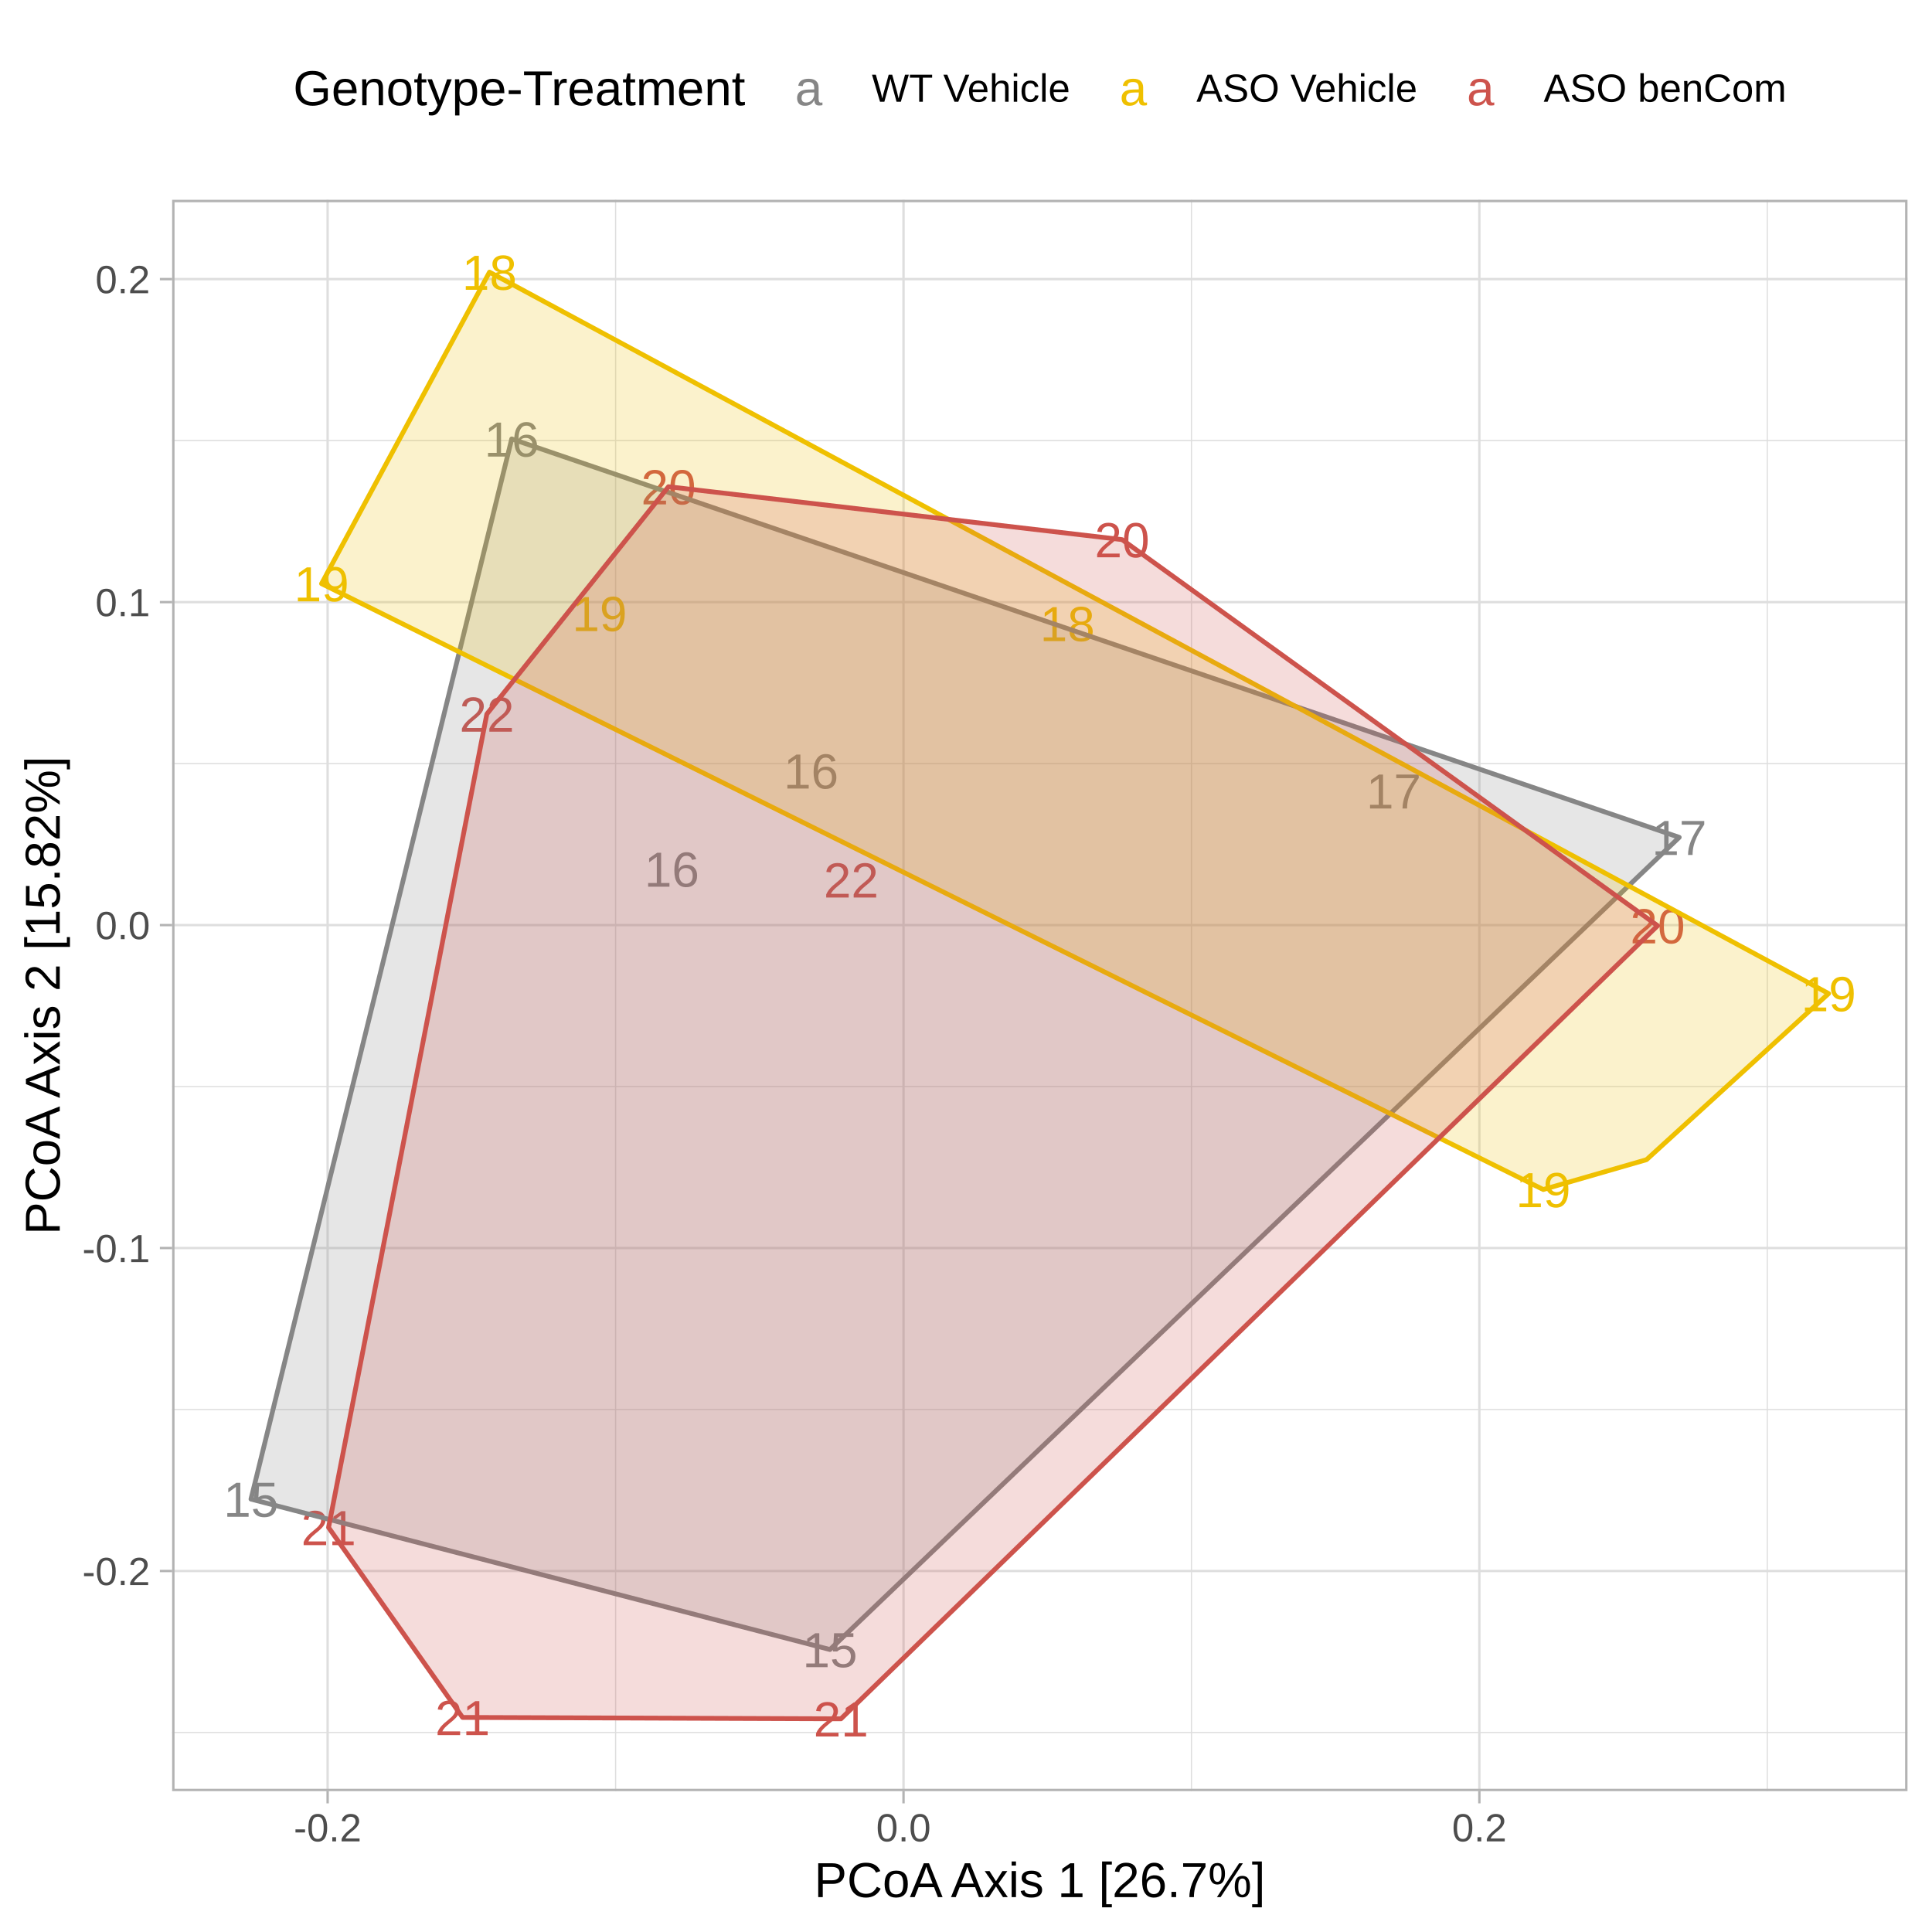
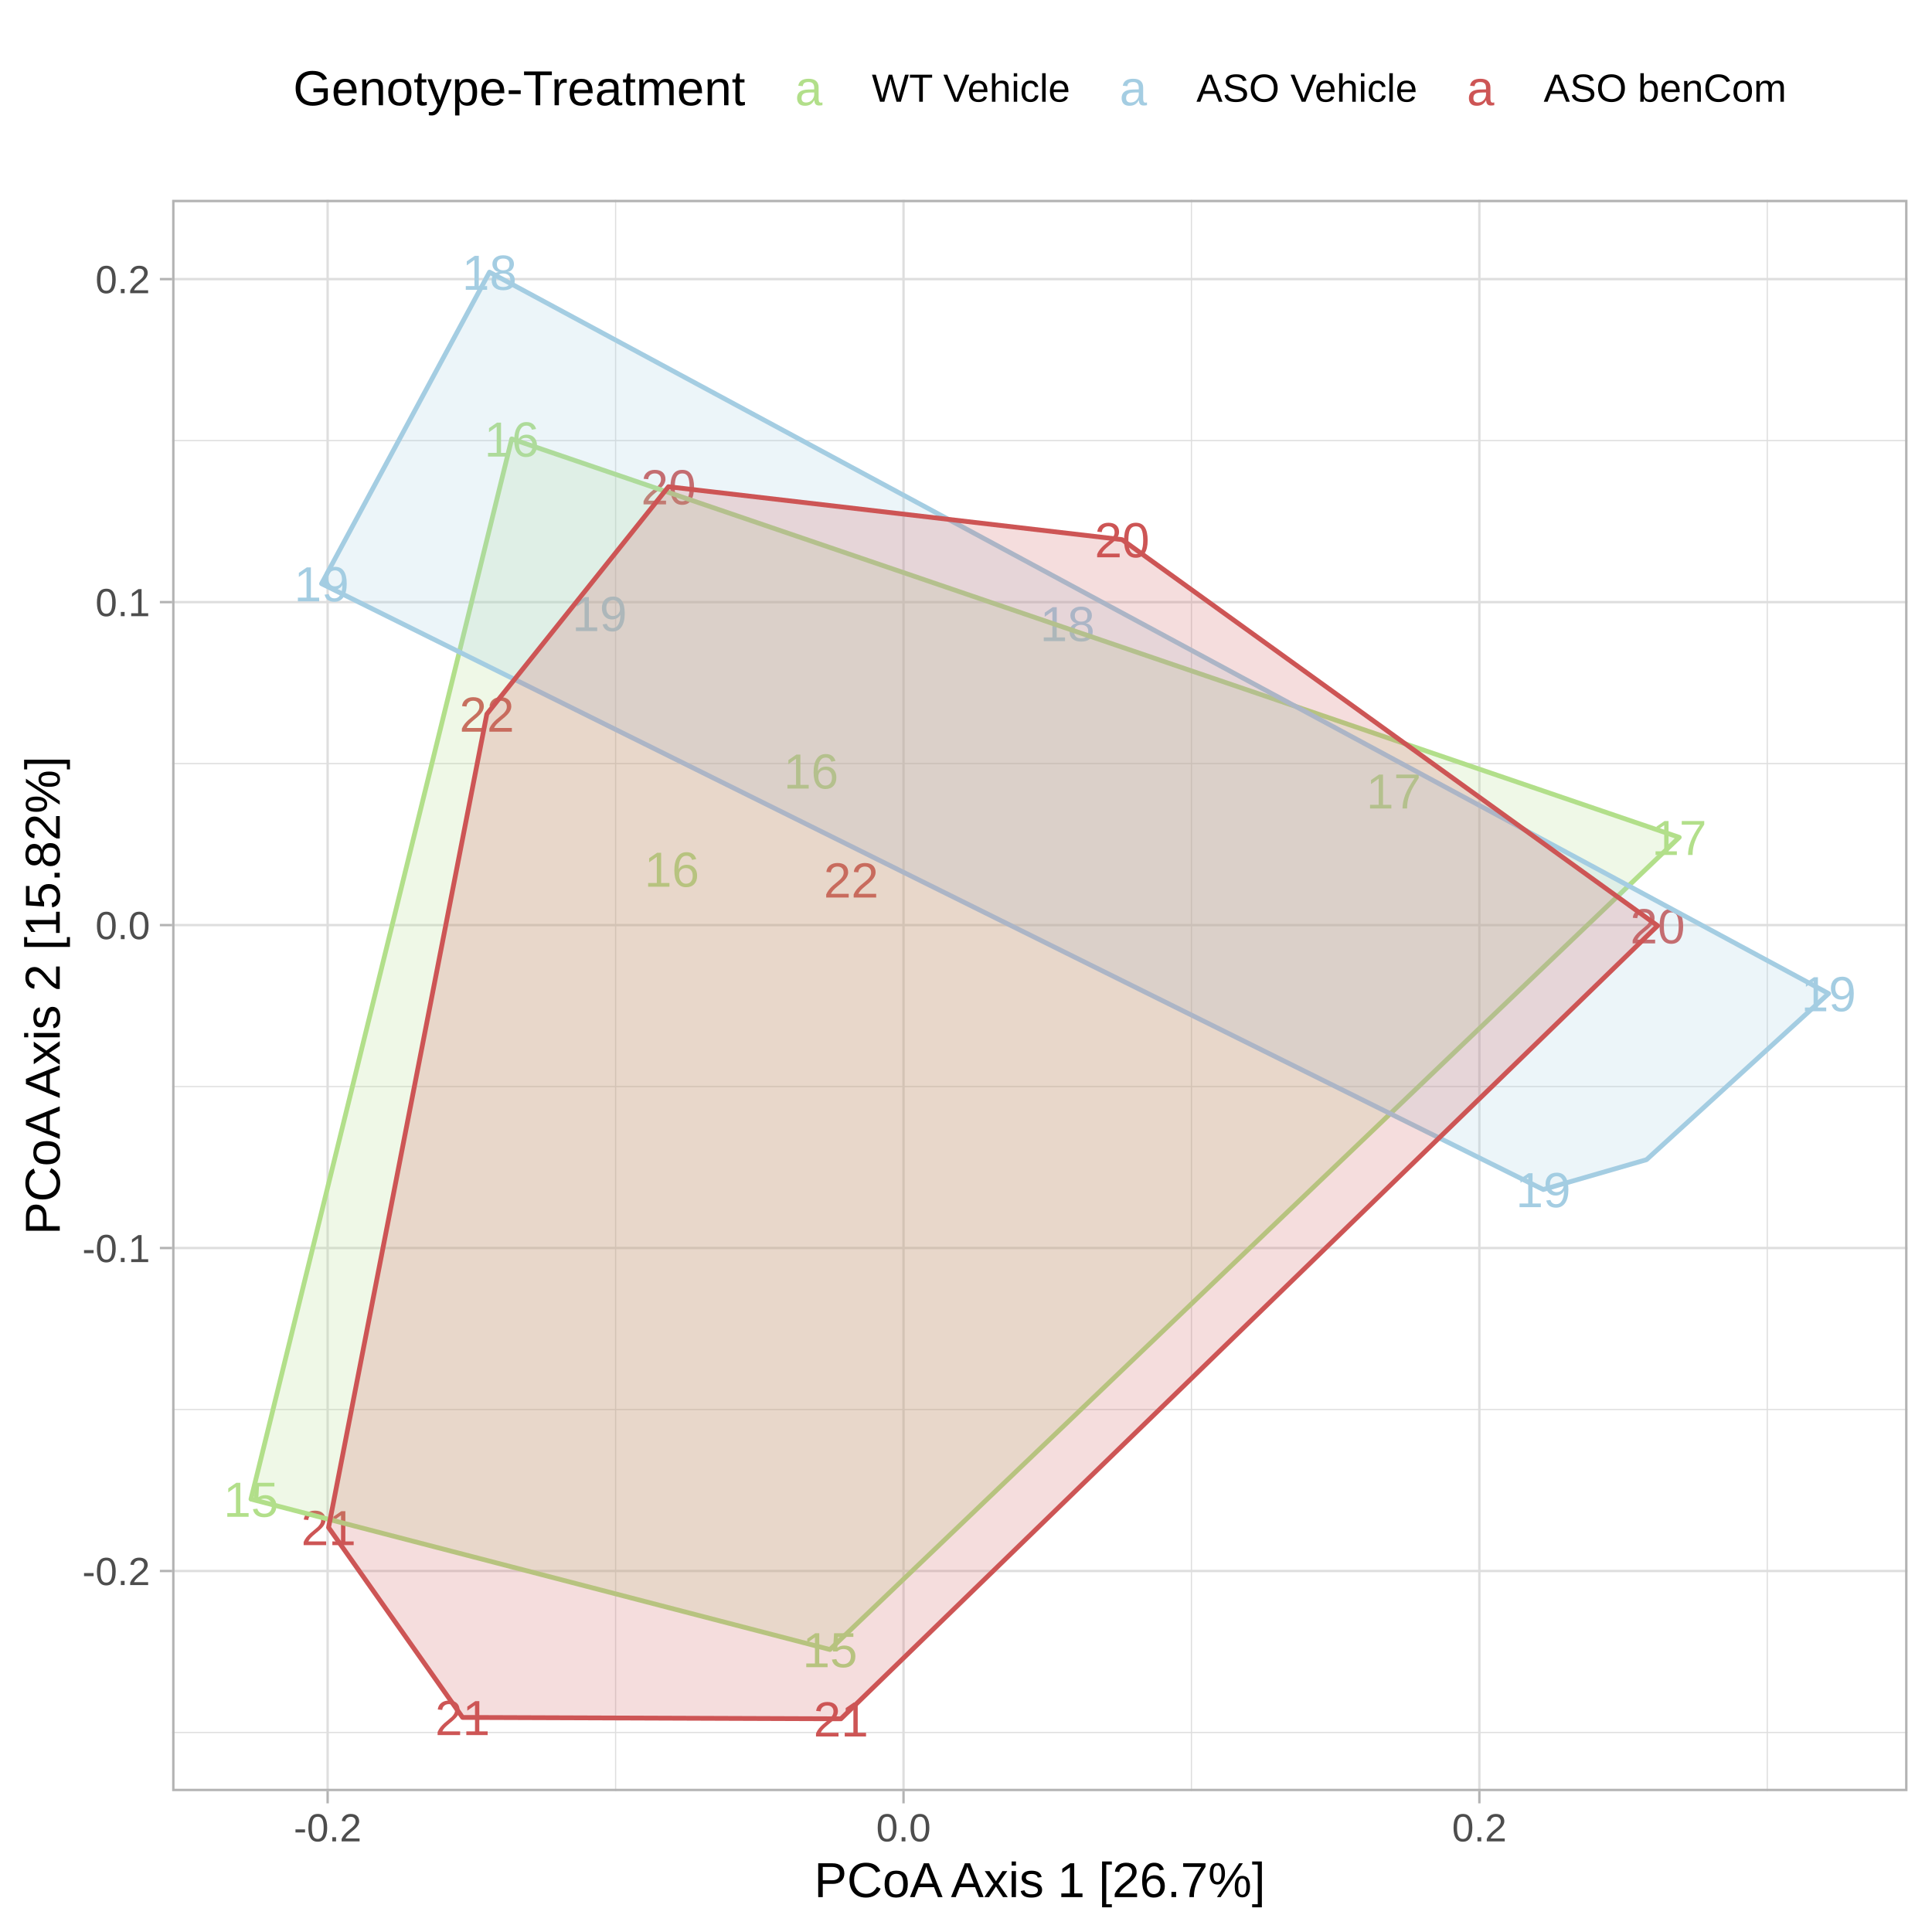
<svg xmlns="http://www.w3.org/2000/svg" width="432.00pt" height="432.00pt" viewBox="0 0 432.00 432.00">
  <g class="svglite">
    <defs>
      <style type="text/css">
    .svglite line, .svglite polyline, .svglite polygon, .svglite path, .svglite rect, .svglite circle {
      fill: none;
      stroke: #000000;
      stroke-linecap: round;
      stroke-linejoin: round;
      stroke-miterlimit: 10.00;
    }
    .svglite text {
      white-space: pre;
    }
    .svglite g.glyphgroup path {
      fill: inherit;
      stroke: none;
    }
  </style>
    </defs>
    <rect width="100%" height="100%" style="stroke: none; fill: #FFFFFF;" />
    <defs>
      <clipPath id="cpMC4wMHw0MzIuMDB8MC4wMHw0MzIuMDA=">
        <rect x="0.00" y="0.00" width="432.00" height="432.00" />
      </clipPath>
    </defs>
    <g clip-path="url(#cpMC4wMHw0MzIuMDB8MC4wMHw0MzIuMDA=)">
      <rect x="0" y="0.00" width="432.00" height="432.00" style="stroke-width: 1.07; stroke: #FFFFFF; fill: #FFFFFF;" />
    </g>
    <defs>
      <clipPath id="cpMzguNDl8NDI2LjUyfDQ0LjY4fDQwMC41MA==">
        <rect x="38.49" y="44.68" width="388.03" height="355.83" />
      </clipPath>
    </defs>
    <g clip-path="url(#cpMzguNDl8NDI2LjUyfDQ0LjY4fDQwMC41MA==)">
      <rect x="38.49" y="44.68" width="388.03" height="355.83" style="stroke-width: 1.07; stroke: none; fill: #FFFFFF;" />
      <polyline points="38.49,387.39 426.52,387.39 " style="stroke-width: 0.27; stroke: #DEDEDE; stroke-linecap: butt;" />
      <polyline points="38.49,315.17 426.52,315.17 " style="stroke-width: 0.27; stroke: #DEDEDE; stroke-linecap: butt;" />
      <polyline points="38.49,242.95 426.52,242.95 " style="stroke-width: 0.27; stroke: #DEDEDE; stroke-linecap: butt;" />
      <polyline points="38.49,170.74 426.52,170.74 " style="stroke-width: 0.27; stroke: #DEDEDE; stroke-linecap: butt;" />
      <polyline points="38.49,98.52 426.52,98.52 " style="stroke-width: 0.27; stroke: #DEDEDE; stroke-linecap: butt;" />
      <polyline points="137.65,400.50 137.65,44.68 " style="stroke-width: 0.27; stroke: #DEDEDE; stroke-linecap: butt;" />
      <polyline points="266.41,400.50 266.41,44.68 " style="stroke-width: 0.27; stroke: #DEDEDE; stroke-linecap: butt;" />
      <polyline points="395.17,400.50 395.17,44.68 " style="stroke-width: 0.27; stroke: #DEDEDE; stroke-linecap: butt;" />
      <polyline points="38.49,351.28 426.52,351.28 " style="stroke-width: 0.53; stroke: #DEDEDE; stroke-linecap: butt;" />
      <polyline points="38.49,279.06 426.52,279.06 " style="stroke-width: 0.53; stroke: #DEDEDE; stroke-linecap: butt;" />
      <polyline points="38.49,206.85 426.52,206.85 " style="stroke-width: 0.53; stroke: #DEDEDE; stroke-linecap: butt;" />
      <polyline points="38.49,134.63 426.52,134.63 " style="stroke-width: 0.53; stroke: #DEDEDE; stroke-linecap: butt;" />
      <polyline points="38.49,62.41 426.52,62.41 " style="stroke-width: 0.53; stroke: #DEDEDE; stroke-linecap: butt;" />
      <polyline points="73.26,400.50 73.26,44.68 " style="stroke-width: 0.53; stroke: #DEDEDE; stroke-linecap: butt;" />
      <polyline points="202.03,400.50 202.03,44.68 " style="stroke-width: 0.53; stroke: #DEDEDE; stroke-linecap: butt;" />
      <polyline points="330.79,400.50 330.79,44.68 " style="stroke-width: 0.53; stroke: #DEDEDE; stroke-linecap: butt;" />
-       <text x="185.58" y="372.79" text-anchor="middle" style="font-size: 11.04px;fill: #868686; font-family: &quot;Arial&quot;;" textLength="12.28px" lengthAdjust="spacingAndGlyphs">15</text>
-       <text x="56.12" y="339.16" text-anchor="middle" style="font-size: 11.04px;fill: #868686; font-family: &quot;Arial&quot;;" textLength="12.28px" lengthAdjust="spacingAndGlyphs">15</text>
-       <text x="114.42" y="102.09" text-anchor="middle" style="font-size: 11.04px;fill: #868686; font-family: &quot;Arial&quot;;" textLength="12.28px" lengthAdjust="spacingAndGlyphs">16</text>
-       <text x="181.36" y="176.32" text-anchor="middle" style="font-size: 11.04px;fill: #868686; font-family: &quot;Arial&quot;;" textLength="12.28px" lengthAdjust="spacingAndGlyphs">16</text>
-       <text x="150.22" y="198.27" text-anchor="middle" style="font-size: 11.04px;fill: #868686; font-family: &quot;Arial&quot;;" textLength="12.28px" lengthAdjust="spacingAndGlyphs">16</text>
-       <text x="311.64" y="180.78" text-anchor="middle" style="font-size: 11.04px;fill: #868686; font-family: &quot;Arial&quot;;" textLength="12.28px" lengthAdjust="spacingAndGlyphs">17</text>
-       <text x="375.48" y="191.18" text-anchor="middle" style="font-size: 11.04px;fill: #868686; font-family: &quot;Arial&quot;;" textLength="12.28px" lengthAdjust="spacingAndGlyphs">17</text>
-       <text x="109.45" y="64.80" text-anchor="middle" style="font-size: 11.04px;fill: #EFC000; font-family: &quot;Arial&quot;;" textLength="12.28px" lengthAdjust="spacingAndGlyphs">18</text>
-       <text x="345.07" y="269.93" text-anchor="middle" style="font-size: 11.04px;fill: #EFC000; font-family: &quot;Arial&quot;;" textLength="12.28px" lengthAdjust="spacingAndGlyphs">19</text>
-       <text x="71.90" y="134.46" text-anchor="middle" style="font-size: 11.04px;fill: #EFC000; font-family: &quot;Arial&quot;;" textLength="12.28px" lengthAdjust="spacingAndGlyphs">19</text>
-       <text x="134.07" y="141.11" text-anchor="middle" style="font-size: 11.04px;fill: #EFC000; font-family: &quot;Arial&quot;;" textLength="12.28px" lengthAdjust="spacingAndGlyphs">19</text>
-       <text x="238.68" y="143.36" text-anchor="middle" style="font-size: 11.04px;fill: #EFC000; font-family: &quot;Arial&quot;;" textLength="12.28px" lengthAdjust="spacingAndGlyphs">18</text>
-       <text x="408.88" y="226.11" text-anchor="middle" style="font-size: 11.04px;fill: #EFC000; font-family: &quot;Arial&quot;;" textLength="12.28px" lengthAdjust="spacingAndGlyphs">19</text>
-       <text x="149.47" y="112.78" text-anchor="middle" style="font-size: 11.04px;fill: #CD534C; font-family: &quot;Arial&quot;;" textLength="12.28px" lengthAdjust="spacingAndGlyphs">20</text>
-       <text x="103.43" y="387.97" text-anchor="middle" style="font-size: 11.04px;fill: #CD534C; font-family: &quot;Arial&quot;;" textLength="12.28px" lengthAdjust="spacingAndGlyphs">21</text>
-       <text x="188.04" y="388.28" text-anchor="middle" style="font-size: 11.04px;fill: #CD534C; font-family: &quot;Arial&quot;;" textLength="12.28px" lengthAdjust="spacingAndGlyphs">21</text>
-       <text x="73.47" y="345.50" text-anchor="middle" style="font-size: 11.04px;fill: #CD534C; font-family: &quot;Arial&quot;;" textLength="12.28px" lengthAdjust="spacingAndGlyphs">21</text>
-       <text x="190.32" y="200.69" text-anchor="middle" style="font-size: 11.04px;fill: #CD534C; font-family: &quot;Arial&quot;;" textLength="12.28px" lengthAdjust="spacingAndGlyphs">22</text>
-       <text x="108.86" y="163.61" text-anchor="middle" style="font-size: 11.04px;fill: #CD534C; font-family: &quot;Arial&quot;;" textLength="12.28px" lengthAdjust="spacingAndGlyphs">22</text>
-       <text x="370.64" y="210.94" text-anchor="middle" style="font-size: 11.04px;fill: #CD534C; font-family: &quot;Arial&quot;;" textLength="12.28px" lengthAdjust="spacingAndGlyphs">20</text>
-       <text x="250.90" y="124.61" text-anchor="middle" style="font-size: 11.04px;fill: #CD534C; font-family: &quot;Arial&quot;;" textLength="12.28px" lengthAdjust="spacingAndGlyphs">20</text>
-       <polygon points="185.58,368.84 56.12,335.21 114.42,98.14 375.48,187.23 " style="stroke-width: 1.07; stroke: #868686; stroke-linecap: butt; fill: #868686; fill-opacity: 0.20;" />
-       <polygon points="408.88,222.16 368.16,259.31 345.07,265.98 71.90,130.51 109.45,60.85 " style="stroke-width: 1.07; stroke: #EFC000; stroke-linecap: butt; fill: #EFC000; fill-opacity: 0.20;" />
-       <polygon points="188.04,384.33 103.43,384.02 73.47,341.55 108.86,159.66 149.47,108.83 250.90,120.66 370.64,206.99 " style="stroke-width: 1.07; stroke: #CD534C; stroke-linecap: butt; fill: #CD534C; fill-opacity: 0.20;" />
+       <text x="185.58" y="372.79" text-anchor="middle" style="font-size: 11.04px;fill: #B2DF8A; font-family: &quot;Arial&quot;;" textLength="12.28px" lengthAdjust="spacingAndGlyphs">15</text>
+       <text x="56.12" y="339.16" text-anchor="middle" style="font-size: 11.04px;fill: #B2DF8A; font-family: &quot;Arial&quot;;" textLength="12.28px" lengthAdjust="spacingAndGlyphs">15</text>
+       <text x="114.42" y="102.09" text-anchor="middle" style="font-size: 11.04px;fill: #B2DF8A; font-family: &quot;Arial&quot;;" textLength="12.28px" lengthAdjust="spacingAndGlyphs">16</text>
+       <text x="181.36" y="176.32" text-anchor="middle" style="font-size: 11.04px;fill: #B2DF8A; font-family: &quot;Arial&quot;;" textLength="12.28px" lengthAdjust="spacingAndGlyphs">16</text>
+       <text x="150.22" y="198.27" text-anchor="middle" style="font-size: 11.04px;fill: #B2DF8A; font-family: &quot;Arial&quot;;" textLength="12.28px" lengthAdjust="spacingAndGlyphs">16</text>
+       <text x="311.64" y="180.78" text-anchor="middle" style="font-size: 11.04px;fill: #B2DF8A; font-family: &quot;Arial&quot;;" textLength="12.28px" lengthAdjust="spacingAndGlyphs">17</text>
+       <text x="375.48" y="191.18" text-anchor="middle" style="font-size: 11.04px;fill: #B2DF8A; font-family: &quot;Arial&quot;;" textLength="12.28px" lengthAdjust="spacingAndGlyphs">17</text>
+       <text x="109.45" y="64.80" text-anchor="middle" style="font-size: 11.04px;fill: #A4CDE2; font-family: &quot;Arial&quot;;" textLength="12.28px" lengthAdjust="spacingAndGlyphs">18</text>
+       <text x="345.07" y="269.93" text-anchor="middle" style="font-size: 11.04px;fill: #A4CDE2; font-family: &quot;Arial&quot;;" textLength="12.28px" lengthAdjust="spacingAndGlyphs">19</text>
+       <text x="71.90" y="134.46" text-anchor="middle" style="font-size: 11.04px;fill: #A4CDE2; font-family: &quot;Arial&quot;;" textLength="12.28px" lengthAdjust="spacingAndGlyphs">19</text>
+       <text x="134.07" y="141.11" text-anchor="middle" style="font-size: 11.04px;fill: #A4CDE2; font-family: &quot;Arial&quot;;" textLength="12.28px" lengthAdjust="spacingAndGlyphs">19</text>
+       <text x="238.68" y="143.36" text-anchor="middle" style="font-size: 11.04px;fill: #A4CDE2; font-family: &quot;Arial&quot;;" textLength="12.28px" lengthAdjust="spacingAndGlyphs">18</text>
+       <text x="408.88" y="226.11" text-anchor="middle" style="font-size: 11.04px;fill: #A4CDE2; font-family: &quot;Arial&quot;;" textLength="12.28px" lengthAdjust="spacingAndGlyphs">19</text>
+       <text x="149.47" y="112.78" text-anchor="middle" style="font-size: 11.04px;fill: #CD5555; font-family: &quot;Arial&quot;;" textLength="12.28px" lengthAdjust="spacingAndGlyphs">20</text>
+       <text x="103.43" y="387.97" text-anchor="middle" style="font-size: 11.04px;fill: #CD5555; font-family: &quot;Arial&quot;;" textLength="12.28px" lengthAdjust="spacingAndGlyphs">21</text>
+       <text x="188.04" y="388.28" text-anchor="middle" style="font-size: 11.04px;fill: #CD5555; font-family: &quot;Arial&quot;;" textLength="12.28px" lengthAdjust="spacingAndGlyphs">21</text>
+       <text x="73.47" y="345.50" text-anchor="middle" style="font-size: 11.04px;fill: #CD5555; font-family: &quot;Arial&quot;;" textLength="12.28px" lengthAdjust="spacingAndGlyphs">21</text>
+       <text x="190.32" y="200.69" text-anchor="middle" style="font-size: 11.04px;fill: #CD5555; font-family: &quot;Arial&quot;;" textLength="12.28px" lengthAdjust="spacingAndGlyphs">22</text>
+       <text x="108.86" y="163.61" text-anchor="middle" style="font-size: 11.04px;fill: #CD5555; font-family: &quot;Arial&quot;;" textLength="12.28px" lengthAdjust="spacingAndGlyphs">22</text>
+       <text x="370.64" y="210.94" text-anchor="middle" style="font-size: 11.04px;fill: #CD5555; font-family: &quot;Arial&quot;;" textLength="12.28px" lengthAdjust="spacingAndGlyphs">20</text>
+       <text x="250.90" y="124.61" text-anchor="middle" style="font-size: 11.04px;fill: #CD5555; font-family: &quot;Arial&quot;;" textLength="12.28px" lengthAdjust="spacingAndGlyphs">20</text>
+       <polygon points="185.58,368.84 56.12,335.21 114.42,98.14 375.48,187.23 " style="stroke-width: 1.07; stroke: #B2DF8A; stroke-linecap: butt; fill: #B2DF8A; fill-opacity: 0.20;" />
+       <polygon points="408.88,222.16 368.16,259.31 345.07,265.98 71.90,130.51 109.45,60.85 " style="stroke-width: 1.07; stroke: #A4CDE2; stroke-linecap: butt; fill: #A4CDE2; fill-opacity: 0.20;" />
+       <polygon points="188.04,384.33 103.43,384.02 73.47,341.55 108.86,159.66 149.47,108.83 250.90,120.66 370.64,206.99 " style="stroke-width: 1.07; stroke: #CD5555; stroke-linecap: butt; fill: #CD5555; fill-opacity: 0.20;" />
      <rect x="38.49" y="44.68" width="388.03" height="355.83" style="stroke-width: 1.07; stroke: #B3B3B3;" />
    </g>
    <g clip-path="url(#cpMC4wMHw0MzIuMDB8MC4wMHw0MzIuMDA=)">
      <text x="33.56" y="354.43" text-anchor="end" style="font-size: 8.80px;fill: #4D4D4D; font-family: &quot;Arial&quot;;" textLength="15.14px" lengthAdjust="spacingAndGlyphs">-0.2</text>
      <text x="33.56" y="282.21" text-anchor="end" style="font-size: 8.80px;fill: #4D4D4D; font-family: &quot;Arial&quot;;" textLength="15.14px" lengthAdjust="spacingAndGlyphs">-0.1</text>
      <text x="33.56" y="210.00" text-anchor="end" style="font-size: 8.80px;fill: #4D4D4D; font-family: &quot;Arial&quot;;" textLength="12.22px" lengthAdjust="spacingAndGlyphs">0.0</text>
      <text x="33.56" y="137.78" text-anchor="end" style="font-size: 8.80px;fill: #4D4D4D; font-family: &quot;Arial&quot;;" textLength="12.22px" lengthAdjust="spacingAndGlyphs">0.1</text>
      <text x="33.56" y="65.56" text-anchor="end" style="font-size: 8.80px;fill: #4D4D4D; font-family: &quot;Arial&quot;;" textLength="12.22px" lengthAdjust="spacingAndGlyphs">0.2</text>
      <polyline points="35.75,351.28 38.49,351.28 " style="stroke-width: 0.53; stroke: #B3B3B3; stroke-linecap: butt;" />
      <polyline points="35.75,279.06 38.49,279.06 " style="stroke-width: 0.53; stroke: #B3B3B3; stroke-linecap: butt;" />
      <polyline points="35.75,206.85 38.49,206.85 " style="stroke-width: 0.53; stroke: #B3B3B3; stroke-linecap: butt;" />
      <polyline points="35.75,134.63 38.49,134.63 " style="stroke-width: 0.53; stroke: #B3B3B3; stroke-linecap: butt;" />
      <polyline points="35.75,62.41 38.49,62.41 " style="stroke-width: 0.53; stroke: #B3B3B3; stroke-linecap: butt;" />
      <polyline points="73.26,403.24 73.26,400.50 " style="stroke-width: 0.53; stroke: #B3B3B3; stroke-linecap: butt;" />
      <polyline points="202.03,403.24 202.03,400.50 " style="stroke-width: 0.53; stroke: #B3B3B3; stroke-linecap: butt;" />
      <polyline points="330.79,403.24 330.79,400.50 " style="stroke-width: 0.53; stroke: #B3B3B3; stroke-linecap: butt;" />
      <text x="73.26" y="411.74" text-anchor="middle" style="font-size: 8.80px;fill: #4D4D4D; font-family: &quot;Arial&quot;;" textLength="15.14px" lengthAdjust="spacingAndGlyphs">-0.2</text>
      <text x="202.03" y="411.74" text-anchor="middle" style="font-size: 8.80px;fill: #4D4D4D; font-family: &quot;Arial&quot;;" textLength="12.22px" lengthAdjust="spacingAndGlyphs">0.0</text>
      <text x="330.79" y="411.74" text-anchor="middle" style="font-size: 8.80px;fill: #4D4D4D; font-family: &quot;Arial&quot;;" textLength="12.22px" lengthAdjust="spacingAndGlyphs">0.2</text>
      <text x="232.50" y="424.20" text-anchor="middle" style="font-size: 11.00px; font-family: &quot;Arial&quot;;" textLength="100.97px" lengthAdjust="spacingAndGlyphs">PCoA Axis 1 [26.7%]</text>
      <text transform="translate(13.36,222.59) rotate(-90)" text-anchor="middle" style="font-size: 11.00px; font-family: &quot;Arial&quot;;" textLength="107.09px" lengthAdjust="spacingAndGlyphs">PCoA Axis 2 [15.82%]</text>
      <rect x="60.08" y="5.48" width="344.85" height="28.24" style="stroke-width: 1.07; stroke: none; fill: #FFFFFF;" />
      <text x="65.56" y="23.54" style="font-size: 11.00px; font-family: &quot;Arial&quot;;" textLength="101.16px" lengthAdjust="spacingAndGlyphs">Genotype-Treatment</text>
      <rect x="172.19" y="10.96" width="17.28" height="17.28" style="stroke-width: 1.07; stroke: none; fill: #FFFFFF;" />
-       <text x="180.83" y="23.55" text-anchor="middle" style="font-size: 11.04px;fill: #868686; font-family: &quot;Arial&quot;;" textLength="6.14px" lengthAdjust="spacingAndGlyphs">a</text>
+       <text x="180.83" y="23.55" text-anchor="middle" style="font-size: 11.04px;fill: #B2DF8A; font-family: &quot;Arial&quot;;" textLength="6.14px" lengthAdjust="spacingAndGlyphs">a</text>
      <rect x="244.76" y="10.96" width="17.28" height="17.28" style="stroke-width: 1.07; stroke: none; fill: #FFFFFF;" />
-       <text x="253.40" y="23.55" text-anchor="middle" style="font-size: 11.04px;fill: #EFC000; font-family: &quot;Arial&quot;;" textLength="6.14px" lengthAdjust="spacingAndGlyphs">a</text>
+       <text x="253.40" y="23.55" text-anchor="middle" style="font-size: 11.04px;fill: #A4CDE2; font-family: &quot;Arial&quot;;" textLength="6.14px" lengthAdjust="spacingAndGlyphs">a</text>
      <rect x="322.41" y="10.96" width="17.28" height="17.28" style="stroke-width: 1.07; stroke: none; fill: #FFFFFF;" />
-       <text x="331.05" y="23.55" text-anchor="middle" style="font-size: 11.04px;fill: #CD534C; font-family: &quot;Arial&quot;;" textLength="6.14px" lengthAdjust="spacingAndGlyphs">a</text>
+       <text x="331.05" y="23.55" text-anchor="middle" style="font-size: 11.04px;fill: #CD5555; font-family: &quot;Arial&quot;;" textLength="6.14px" lengthAdjust="spacingAndGlyphs">a</text>
      <text x="194.95" y="22.75" style="font-size: 8.80px; font-family: &quot;Arial&quot;;" textLength="44.33px" lengthAdjust="spacingAndGlyphs">WT Vehicle</text>
      <text x="267.52" y="22.75" style="font-size: 8.80px; font-family: &quot;Arial&quot;;" textLength="49.41px" lengthAdjust="spacingAndGlyphs">ASO Vehicle</text>
      <text x="345.17" y="22.75" style="font-size: 8.80px; font-family: &quot;Arial&quot;;" textLength="54.28px" lengthAdjust="spacingAndGlyphs">ASO benCom</text>
    </g>
  </g>
</svg>
